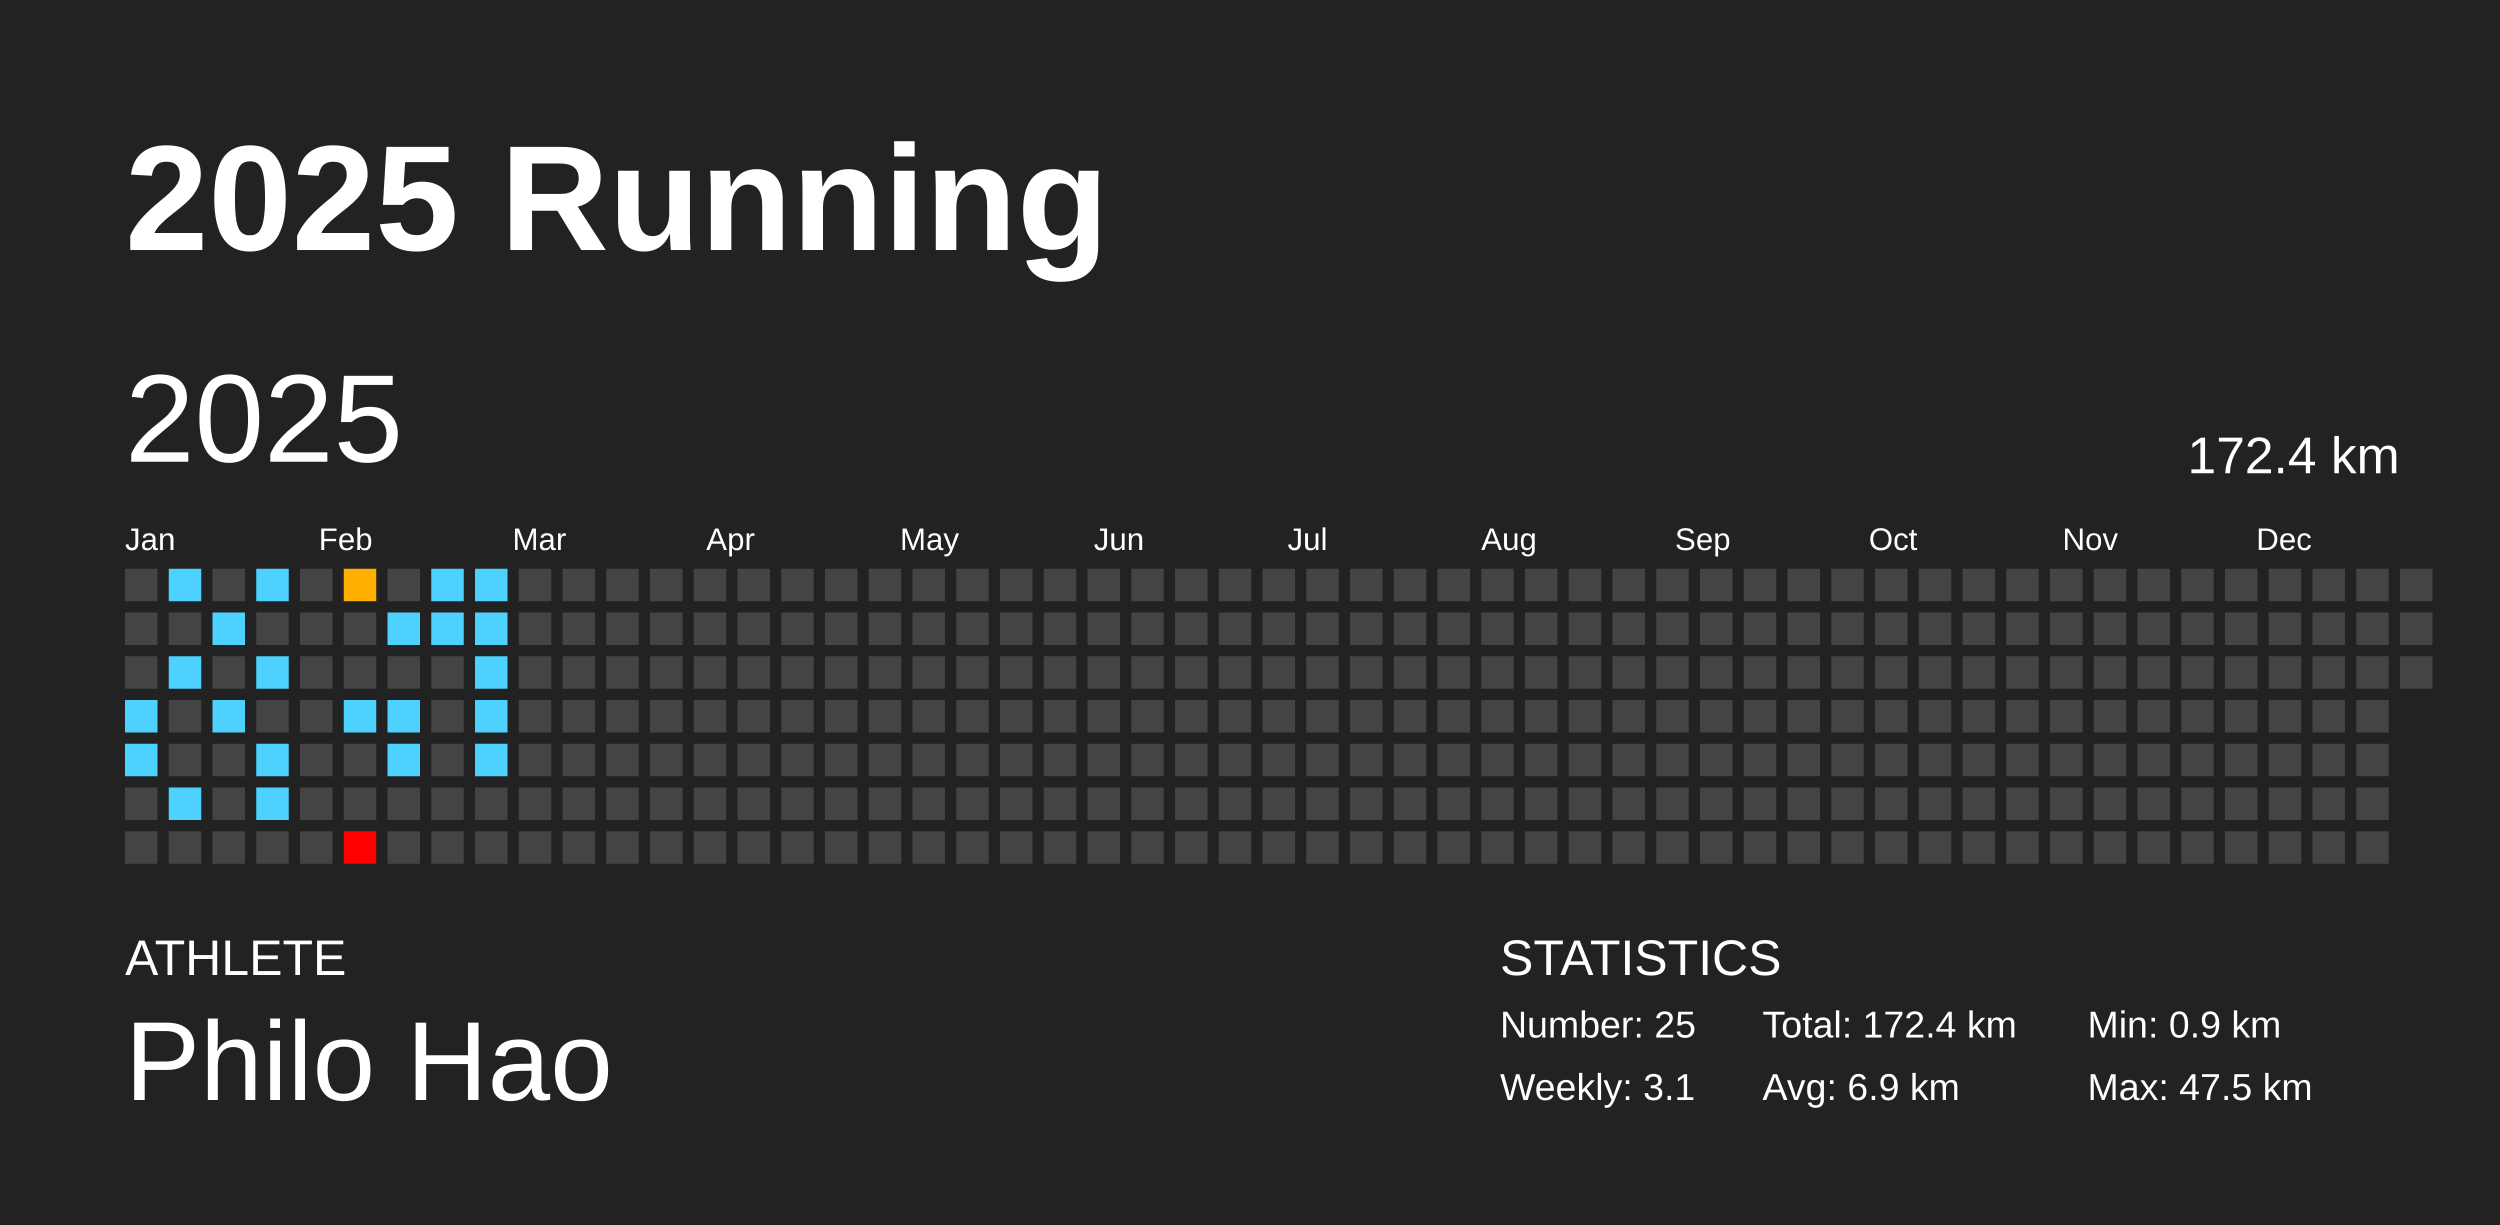
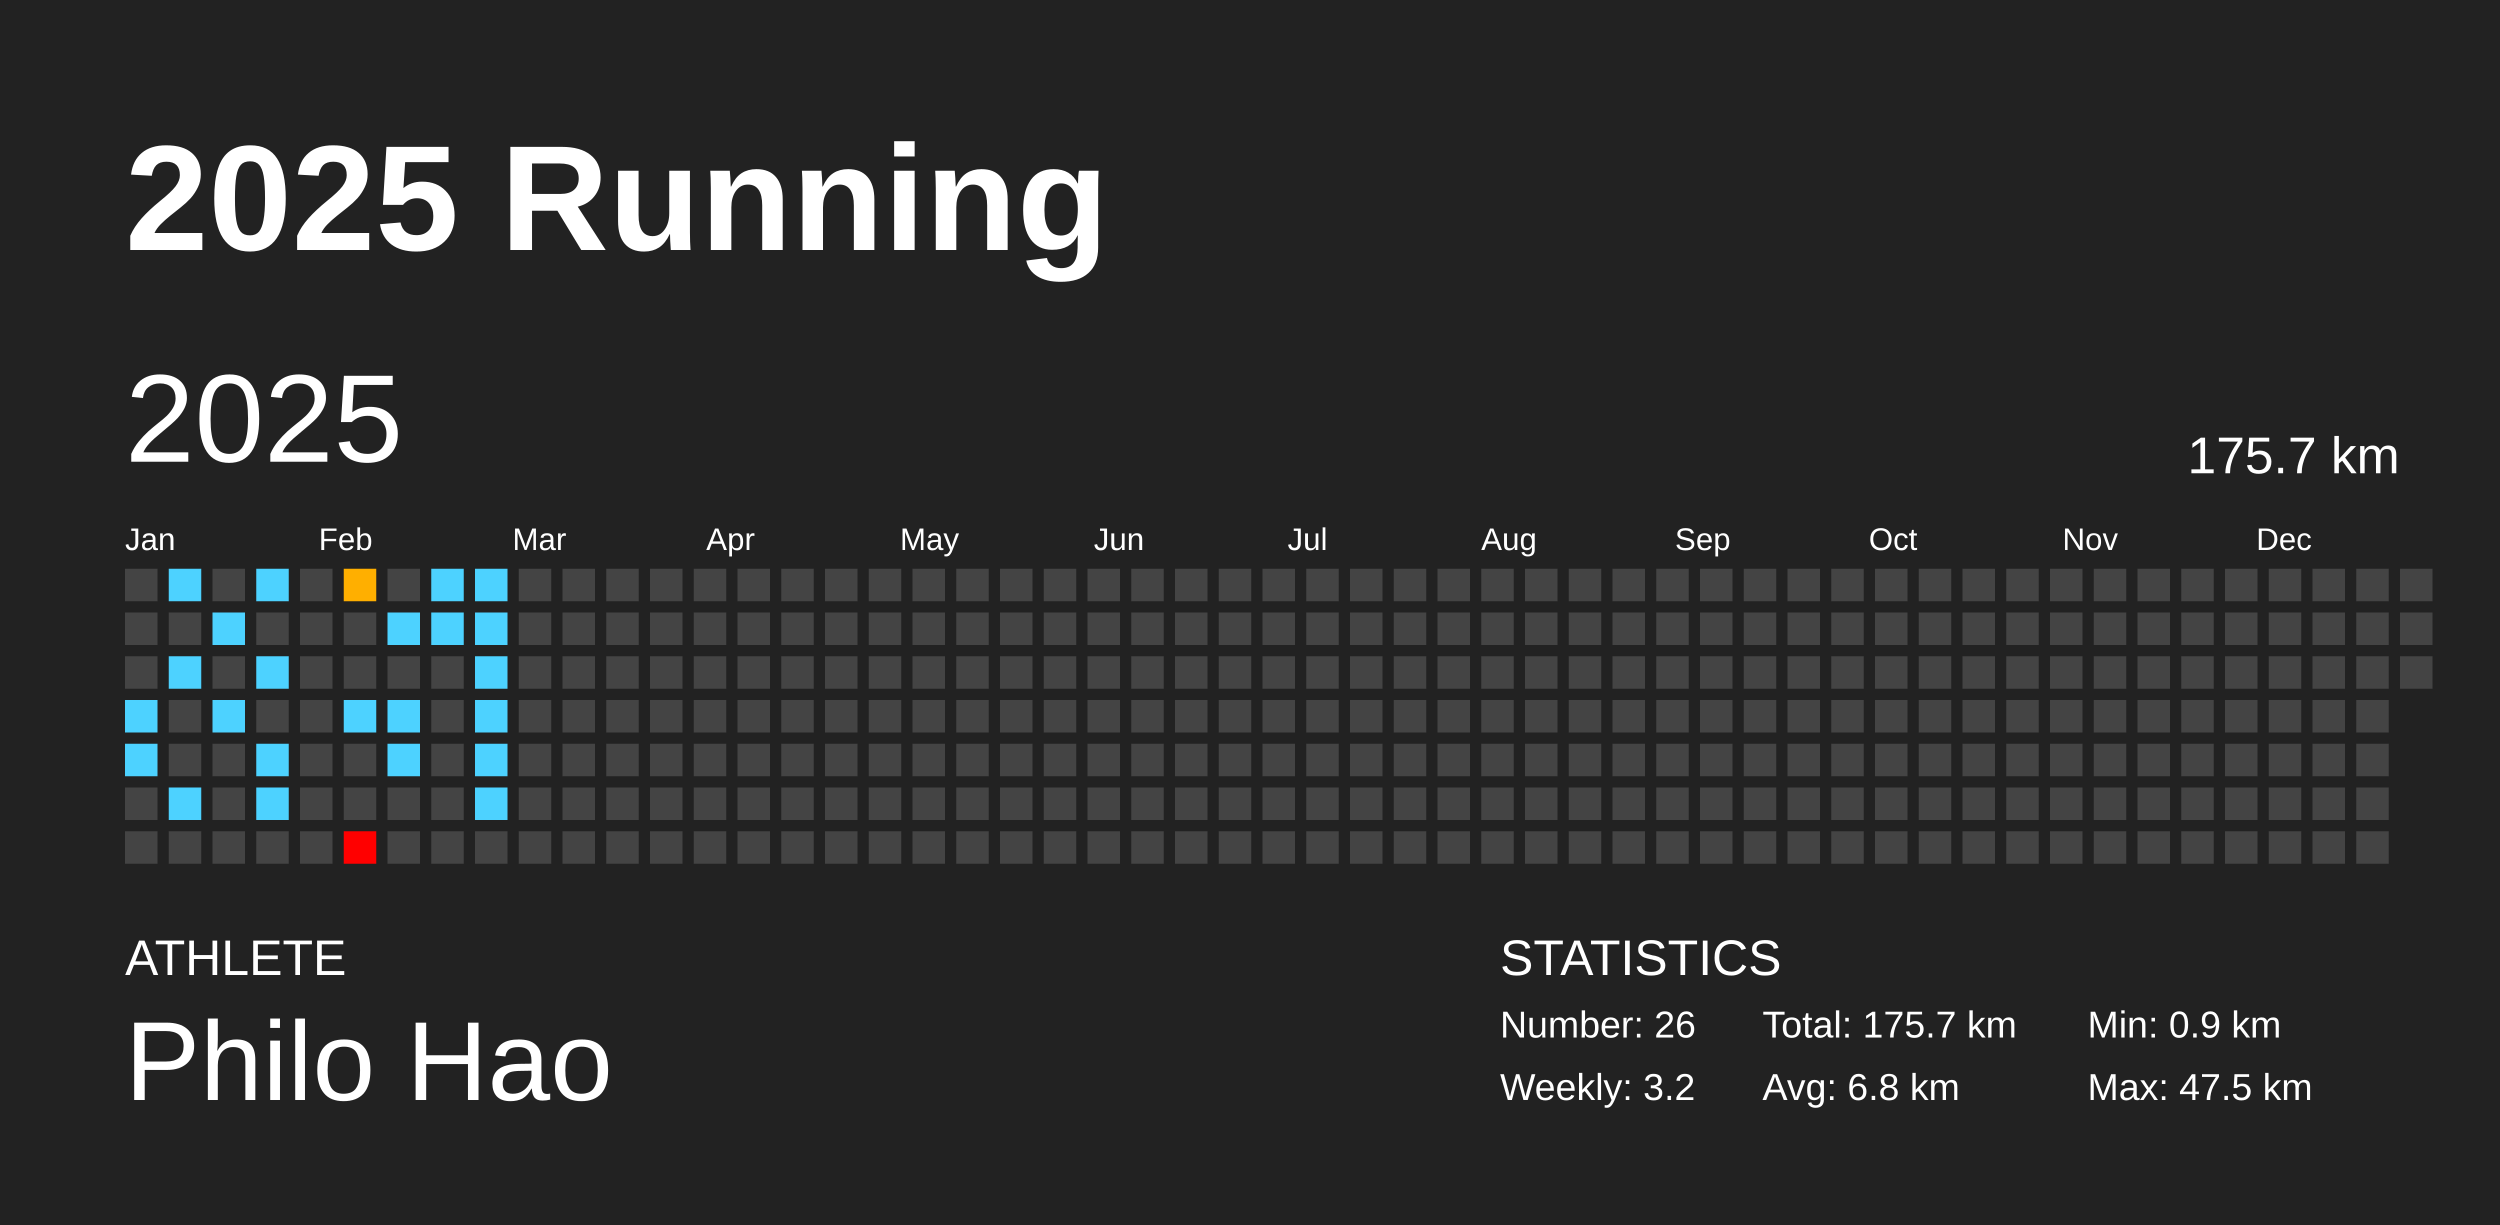
<svg xmlns="http://www.w3.org/2000/svg" baseProfile="full" height="98mm" version="1.1" viewBox="0,0,200,98" width="200mm">
  <defs />
  <rect fill="#222222" height="98" width="200" x="0" y="0" />
  <text fill="#FFFFFF" style="font-size:12px; font-family:Arial; font-weight:bold;" x="10" y="20">2025 Running</text>
  <text fill="#FFFFFF" style="font-size:4px; font-family:Arial" x="10" y="78">ATHLETE</text>
  <text fill="#FFFFFF" style="font-size:9px; font-family:Arial" x="10" y="88">Philo Hao</text>
  <text fill="#FFFFFF" style="font-size:4px; font-family:Arial" x="120" y="78">STATISTICS</text>
-   <text fill="#FFFFFF" style="font-size:3px; font-family:Arial" x="120" y="83">Number: 25</text>
-   <text fill="#FFFFFF" style="font-size:3px; font-family:Arial" x="120" y="88">Weekly: 3.1</text>
-   <text fill="#FFFFFF" style="font-size:3px; font-family:Arial" x="141" y="83">Total: 172.4 km</text>
-   <text fill="#FFFFFF" style="font-size:3px; font-family:Arial" x="141" y="88">Avg: 6.9 km</text>
+   <text fill="#FFFFFF" style="font-size:3px; font-family:Arial" x="120" y="83">Number: 26</text>
+   <text fill="#FFFFFF" style="font-size:3px; font-family:Arial" x="120" y="88">Weekly: 3.2</text>
+   <text fill="#FFFFFF" style="font-size:3px; font-family:Arial" x="141" y="83">Total: 175.7 km</text>
+   <text fill="#FFFFFF" style="font-size:3px; font-family:Arial" x="141" y="88">Avg: 6.8 km</text>
  <text fill="#FFFFFF" style="font-size:3px; font-family:Arial" x="167" y="83">Min: 0.9 km</text>
  <text fill="#FFFFFF" style="font-size:3px; font-family:Arial" x="167" y="88">Max: 47.5 km</text>
  <text dominant-baseline="hanging" fill="#FFFFFF" style="font-size:10.0px; font-family:Arial;" x="10" y="30">2025</text>
-   <text dominant-baseline="hanging" fill="#FFFFFF" style="font-size:4.125px; font-family:Arial;" x="175" y="35">172.4 km</text>
+   <text dominant-baseline="hanging" fill="#FFFFFF" style="font-size:4.125px; font-family:Arial;" x="175" y="35">175.7 km</text>
  <text fill="#FFFFFF" style="font-size:2.5px; font-family:Arial" x="10.0" y="44">Jan</text>
  <text fill="#FFFFFF" style="font-size:2.5px; font-family:Arial" x="25.5" y="44">Feb</text>
  <text fill="#FFFFFF" style="font-size:2.5px; font-family:Arial" x="41.0" y="44">Mar</text>
  <text fill="#FFFFFF" style="font-size:2.5px; font-family:Arial" x="56.5" y="44">Apr</text>
  <text fill="#FFFFFF" style="font-size:2.5px; font-family:Arial" x="72.0" y="44">May</text>
  <text fill="#FFFFFF" style="font-size:2.5px; font-family:Arial" x="87.5" y="44">Jun</text>
  <text fill="#FFFFFF" style="font-size:2.5px; font-family:Arial" x="103.0" y="44">Jul</text>
  <text fill="#FFFFFF" style="font-size:2.5px; font-family:Arial" x="118.5" y="44">Aug</text>
  <text fill="#FFFFFF" style="font-size:2.5px; font-family:Arial" x="134.0" y="44">Sep</text>
  <text fill="#FFFFFF" style="font-size:2.5px; font-family:Arial" x="149.5" y="44">Oct</text>
  <text fill="#FFFFFF" style="font-size:2.5px; font-family:Arial" x="165.0" y="44">Nov</text>
  <text fill="#FFFFFF" style="font-size:2.5px; font-family:Arial" x="180.5" y="44">Dec</text>
  <rect fill="#444444" height="2.6" width="2.6" x="10.0" y="45.5" />
  <rect fill="#444444" height="2.6" width="2.6" x="10.0" y="49.0" />
  <rect fill="#444444" height="2.6" width="2.6" x="10.0" y="52.5" />
  <rect fill="#4dd2ff" height="2.6" width="2.6" x="10.0" y="56.0" />
  <rect fill="#4dd2ff" height="2.6" width="2.6" x="10.0" y="59.5" />
  <rect fill="#444444" height="2.6" width="2.6" x="10.0" y="63.0" />
  <rect fill="#444444" height="2.6" width="2.6" x="10.0" y="66.5" />
  <rect fill="#4dd2ff" height="2.6" width="2.6" x="13.5" y="45.5" />
  <rect fill="#444444" height="2.6" width="2.6" x="13.5" y="49.0" />
  <rect fill="#4dd2ff" height="2.6" width="2.6" x="13.5" y="52.5" />
  <rect fill="#444444" height="2.6" width="2.6" x="13.5" y="56.0" />
  <rect fill="#444444" height="2.6" width="2.6" x="13.5" y="59.5" />
  <rect fill="#4dd2ff" height="2.6" width="2.6" x="13.5" y="63.0" />
  <rect fill="#444444" height="2.6" width="2.6" x="13.5" y="66.5" />
  <rect fill="#444444" height="2.6" width="2.6" x="17.0" y="45.5" />
  <rect fill="#4dd2ff" height="2.6" width="2.6" x="17.0" y="49.0" />
  <rect fill="#444444" height="2.6" width="2.6" x="17.0" y="52.5" />
  <rect fill="#4dd2ff" height="2.6" width="2.6" x="17.0" y="56.0" />
  <rect fill="#444444" height="2.6" width="2.6" x="17.0" y="59.5" />
  <rect fill="#444444" height="2.6" width="2.6" x="17.0" y="63.0" />
  <rect fill="#444444" height="2.6" width="2.6" x="17.0" y="66.5" />
  <rect fill="#4dd2ff" height="2.6" width="2.6" x="20.5" y="45.5" />
  <rect fill="#444444" height="2.6" width="2.6" x="20.5" y="49.0" />
  <rect fill="#4dd2ff" height="2.6" width="2.6" x="20.5" y="52.5" />
  <rect fill="#444444" height="2.6" width="2.6" x="20.5" y="56.0" />
  <rect fill="#4dd2ff" height="2.6" width="2.6" x="20.5" y="59.5" />
  <rect fill="#4dd2ff" height="2.6" width="2.6" x="20.5" y="63.0" />
  <rect fill="#444444" height="2.6" width="2.6" x="20.5" y="66.5" />
  <rect fill="#444444" height="2.6" width="2.6" x="24.0" y="45.5" />
  <rect fill="#444444" height="2.6" width="2.6" x="24.0" y="49.0" />
  <rect fill="#444444" height="2.6" width="2.6" x="24.0" y="52.5" />
  <rect fill="#444444" height="2.6" width="2.6" x="24.0" y="56.0" />
  <rect fill="#444444" height="2.6" width="2.6" x="24.0" y="59.5" />
  <rect fill="#444444" height="2.6" width="2.6" x="24.0" y="63.0" />
  <rect fill="#444444" height="2.6" width="2.6" x="24.0" y="66.5" />
  <rect fill="#ffaf00" height="2.6" width="2.6" x="27.5" y="45.5" />
  <rect fill="#444444" height="2.6" width="2.6" x="27.5" y="49.0" />
  <rect fill="#444444" height="2.6" width="2.6" x="27.5" y="52.5" />
  <rect fill="#4dd2ff" height="2.6" width="2.6" x="27.5" y="56.0" />
  <rect fill="#444444" height="2.6" width="2.6" x="27.5" y="59.5" />
  <rect fill="#444444" height="2.6" width="2.6" x="27.5" y="63.0" />
  <rect fill="red" height="2.6" width="2.6" x="27.5" y="66.5" />
  <rect fill="#444444" height="2.6" width="2.6" x="31.0" y="45.5" />
  <rect fill="#4dd2ff" height="2.6" width="2.6" x="31.0" y="49.0" />
  <rect fill="#444444" height="2.6" width="2.6" x="31.0" y="52.5" />
  <rect fill="#4dd2ff" height="2.6" width="2.6" x="31.0" y="56.0" />
  <rect fill="#4dd2ff" height="2.6" width="2.6" x="31.0" y="59.5" />
  <rect fill="#444444" height="2.6" width="2.6" x="31.0" y="63.0" />
  <rect fill="#444444" height="2.6" width="2.6" x="31.0" y="66.5" />
  <rect fill="#4dd2ff" height="2.6" width="2.6" x="34.5" y="45.5" />
  <rect fill="#4dd2ff" height="2.6" width="2.6" x="34.5" y="49.0" />
  <rect fill="#444444" height="2.6" width="2.6" x="34.5" y="52.5" />
  <rect fill="#444444" height="2.6" width="2.6" x="34.5" y="56.0" />
  <rect fill="#444444" height="2.6" width="2.6" x="34.5" y="59.5" />
  <rect fill="#444444" height="2.6" width="2.6" x="34.5" y="63.0" />
  <rect fill="#444444" height="2.6" width="2.6" x="34.5" y="66.5" />
  <rect fill="#4dd2ff" height="2.6" width="2.6" x="38.0" y="45.5" />
  <rect fill="#4dd2ff" height="2.6" width="2.6" x="38.0" y="49.0" />
  <rect fill="#4dd2ff" height="2.6" width="2.6" x="38.0" y="52.5" />
  <rect fill="#4dd2ff" height="2.6" width="2.6" x="38.0" y="56.0" />
  <rect fill="#4dd2ff" height="2.6" width="2.6" x="38.0" y="59.5" />
-   <rect fill="#444444" height="2.6" width="2.6" x="38.0" y="63.0" />
+   <rect fill="#4dd2ff" height="2.6" width="2.6" x="38.0" y="63.0" />
  <rect fill="#444444" height="2.6" width="2.6" x="38.0" y="66.5" />
  <rect fill="#444444" height="2.6" width="2.6" x="41.5" y="45.5" />
  <rect fill="#444444" height="2.6" width="2.6" x="41.5" y="49.0" />
  <rect fill="#444444" height="2.6" width="2.6" x="41.5" y="52.5" />
  <rect fill="#444444" height="2.6" width="2.6" x="41.5" y="56.0" />
  <rect fill="#444444" height="2.6" width="2.6" x="41.5" y="59.5" />
  <rect fill="#444444" height="2.6" width="2.6" x="41.5" y="63.0" />
  <rect fill="#444444" height="2.6" width="2.6" x="41.5" y="66.5" />
  <rect fill="#444444" height="2.6" width="2.6" x="45.0" y="45.5" />
  <rect fill="#444444" height="2.6" width="2.6" x="45.0" y="49.0" />
  <rect fill="#444444" height="2.6" width="2.6" x="45.0" y="52.5" />
  <rect fill="#444444" height="2.6" width="2.6" x="45.0" y="56.0" />
  <rect fill="#444444" height="2.6" width="2.6" x="45.0" y="59.5" />
  <rect fill="#444444" height="2.6" width="2.6" x="45.0" y="63.0" />
  <rect fill="#444444" height="2.6" width="2.6" x="45.0" y="66.5" />
  <rect fill="#444444" height="2.6" width="2.6" x="48.5" y="45.5" />
  <rect fill="#444444" height="2.6" width="2.6" x="48.5" y="49.0" />
  <rect fill="#444444" height="2.6" width="2.6" x="48.5" y="52.5" />
  <rect fill="#444444" height="2.6" width="2.6" x="48.5" y="56.0" />
  <rect fill="#444444" height="2.6" width="2.6" x="48.5" y="59.5" />
  <rect fill="#444444" height="2.6" width="2.6" x="48.5" y="63.0" />
  <rect fill="#444444" height="2.6" width="2.6" x="48.5" y="66.5" />
  <rect fill="#444444" height="2.6" width="2.6" x="52.0" y="45.5" />
  <rect fill="#444444" height="2.6" width="2.6" x="52.0" y="49.0" />
  <rect fill="#444444" height="2.6" width="2.6" x="52.0" y="52.5" />
  <rect fill="#444444" height="2.6" width="2.6" x="52.0" y="56.0" />
  <rect fill="#444444" height="2.6" width="2.6" x="52.0" y="59.5" />
  <rect fill="#444444" height="2.6" width="2.6" x="52.0" y="63.0" />
  <rect fill="#444444" height="2.6" width="2.6" x="52.0" y="66.5" />
  <rect fill="#444444" height="2.6" width="2.6" x="55.5" y="45.5" />
  <rect fill="#444444" height="2.6" width="2.6" x="55.5" y="49.0" />
  <rect fill="#444444" height="2.6" width="2.6" x="55.5" y="52.5" />
  <rect fill="#444444" height="2.6" width="2.6" x="55.5" y="56.0" />
  <rect fill="#444444" height="2.6" width="2.6" x="55.5" y="59.5" />
  <rect fill="#444444" height="2.6" width="2.6" x="55.5" y="63.0" />
  <rect fill="#444444" height="2.6" width="2.6" x="55.5" y="66.5" />
  <rect fill="#444444" height="2.6" width="2.6" x="59.0" y="45.5" />
  <rect fill="#444444" height="2.6" width="2.6" x="59.0" y="49.0" />
  <rect fill="#444444" height="2.6" width="2.6" x="59.0" y="52.5" />
  <rect fill="#444444" height="2.6" width="2.6" x="59.0" y="56.0" />
  <rect fill="#444444" height="2.6" width="2.6" x="59.0" y="59.5" />
  <rect fill="#444444" height="2.6" width="2.6" x="59.0" y="63.0" />
  <rect fill="#444444" height="2.6" width="2.6" x="59.0" y="66.5" />
  <rect fill="#444444" height="2.6" width="2.6" x="62.5" y="45.5" />
  <rect fill="#444444" height="2.6" width="2.6" x="62.5" y="49.0" />
  <rect fill="#444444" height="2.6" width="2.6" x="62.5" y="52.5" />
  <rect fill="#444444" height="2.6" width="2.6" x="62.5" y="56.0" />
  <rect fill="#444444" height="2.6" width="2.6" x="62.5" y="59.5" />
  <rect fill="#444444" height="2.6" width="2.6" x="62.5" y="63.0" />
  <rect fill="#444444" height="2.6" width="2.6" x="62.5" y="66.5" />
  <rect fill="#444444" height="2.6" width="2.6" x="66.0" y="45.5" />
  <rect fill="#444444" height="2.6" width="2.6" x="66.0" y="49.0" />
  <rect fill="#444444" height="2.6" width="2.6" x="66.0" y="52.5" />
  <rect fill="#444444" height="2.6" width="2.6" x="66.0" y="56.0" />
  <rect fill="#444444" height="2.6" width="2.6" x="66.0" y="59.5" />
  <rect fill="#444444" height="2.6" width="2.6" x="66.0" y="63.0" />
  <rect fill="#444444" height="2.6" width="2.6" x="66.0" y="66.5" />
  <rect fill="#444444" height="2.6" width="2.6" x="69.5" y="45.5" />
  <rect fill="#444444" height="2.6" width="2.6" x="69.5" y="49.0" />
  <rect fill="#444444" height="2.6" width="2.6" x="69.5" y="52.5" />
  <rect fill="#444444" height="2.6" width="2.6" x="69.5" y="56.0" />
  <rect fill="#444444" height="2.6" width="2.6" x="69.5" y="59.5" />
  <rect fill="#444444" height="2.6" width="2.6" x="69.5" y="63.0" />
  <rect fill="#444444" height="2.6" width="2.6" x="69.5" y="66.5" />
  <rect fill="#444444" height="2.6" width="2.6" x="73.0" y="45.5" />
  <rect fill="#444444" height="2.6" width="2.6" x="73.0" y="49.0" />
  <rect fill="#444444" height="2.6" width="2.6" x="73.0" y="52.5" />
  <rect fill="#444444" height="2.6" width="2.6" x="73.0" y="56.0" />
  <rect fill="#444444" height="2.6" width="2.6" x="73.0" y="59.5" />
  <rect fill="#444444" height="2.6" width="2.6" x="73.0" y="63.0" />
  <rect fill="#444444" height="2.6" width="2.6" x="73.0" y="66.5" />
  <rect fill="#444444" height="2.6" width="2.6" x="76.5" y="45.5" />
  <rect fill="#444444" height="2.6" width="2.6" x="76.5" y="49.0" />
  <rect fill="#444444" height="2.6" width="2.6" x="76.5" y="52.5" />
  <rect fill="#444444" height="2.6" width="2.6" x="76.5" y="56.0" />
  <rect fill="#444444" height="2.6" width="2.6" x="76.5" y="59.5" />
  <rect fill="#444444" height="2.6" width="2.6" x="76.5" y="63.0" />
  <rect fill="#444444" height="2.6" width="2.6" x="76.5" y="66.5" />
  <rect fill="#444444" height="2.6" width="2.6" x="80.0" y="45.5" />
  <rect fill="#444444" height="2.6" width="2.6" x="80.0" y="49.0" />
  <rect fill="#444444" height="2.6" width="2.6" x="80.0" y="52.5" />
  <rect fill="#444444" height="2.6" width="2.6" x="80.0" y="56.0" />
  <rect fill="#444444" height="2.6" width="2.6" x="80.0" y="59.5" />
  <rect fill="#444444" height="2.6" width="2.6" x="80.0" y="63.0" />
  <rect fill="#444444" height="2.6" width="2.6" x="80.0" y="66.5" />
  <rect fill="#444444" height="2.6" width="2.6" x="83.5" y="45.5" />
  <rect fill="#444444" height="2.6" width="2.6" x="83.5" y="49.0" />
  <rect fill="#444444" height="2.6" width="2.6" x="83.5" y="52.5" />
  <rect fill="#444444" height="2.6" width="2.6" x="83.5" y="56.0" />
  <rect fill="#444444" height="2.6" width="2.6" x="83.5" y="59.5" />
  <rect fill="#444444" height="2.6" width="2.6" x="83.5" y="63.0" />
  <rect fill="#444444" height="2.6" width="2.6" x="83.5" y="66.5" />
  <rect fill="#444444" height="2.6" width="2.6" x="87.0" y="45.5" />
  <rect fill="#444444" height="2.6" width="2.6" x="87.0" y="49.0" />
  <rect fill="#444444" height="2.6" width="2.6" x="87.0" y="52.5" />
  <rect fill="#444444" height="2.6" width="2.6" x="87.0" y="56.0" />
  <rect fill="#444444" height="2.6" width="2.6" x="87.0" y="59.5" />
  <rect fill="#444444" height="2.6" width="2.6" x="87.0" y="63.0" />
  <rect fill="#444444" height="2.6" width="2.6" x="87.0" y="66.5" />
  <rect fill="#444444" height="2.6" width="2.6" x="90.5" y="45.5" />
  <rect fill="#444444" height="2.6" width="2.6" x="90.5" y="49.0" />
  <rect fill="#444444" height="2.6" width="2.6" x="90.5" y="52.5" />
  <rect fill="#444444" height="2.6" width="2.6" x="90.5" y="56.0" />
  <rect fill="#444444" height="2.6" width="2.6" x="90.5" y="59.5" />
  <rect fill="#444444" height="2.6" width="2.6" x="90.5" y="63.0" />
  <rect fill="#444444" height="2.6" width="2.6" x="90.5" y="66.5" />
  <rect fill="#444444" height="2.6" width="2.6" x="94.0" y="45.5" />
  <rect fill="#444444" height="2.6" width="2.6" x="94.0" y="49.0" />
  <rect fill="#444444" height="2.6" width="2.6" x="94.0" y="52.5" />
  <rect fill="#444444" height="2.6" width="2.6" x="94.0" y="56.0" />
  <rect fill="#444444" height="2.6" width="2.6" x="94.0" y="59.5" />
  <rect fill="#444444" height="2.6" width="2.6" x="94.0" y="63.0" />
  <rect fill="#444444" height="2.6" width="2.6" x="94.0" y="66.5" />
  <rect fill="#444444" height="2.6" width="2.6" x="97.5" y="45.5" />
  <rect fill="#444444" height="2.6" width="2.6" x="97.5" y="49.0" />
  <rect fill="#444444" height="2.6" width="2.6" x="97.5" y="52.5" />
  <rect fill="#444444" height="2.6" width="2.6" x="97.5" y="56.0" />
  <rect fill="#444444" height="2.6" width="2.6" x="97.5" y="59.5" />
  <rect fill="#444444" height="2.6" width="2.6" x="97.5" y="63.0" />
  <rect fill="#444444" height="2.6" width="2.6" x="97.5" y="66.5" />
  <rect fill="#444444" height="2.6" width="2.6" x="101.0" y="45.5" />
  <rect fill="#444444" height="2.6" width="2.6" x="101.0" y="49.0" />
  <rect fill="#444444" height="2.6" width="2.6" x="101.0" y="52.5" />
  <rect fill="#444444" height="2.6" width="2.6" x="101.0" y="56.0" />
  <rect fill="#444444" height="2.6" width="2.6" x="101.0" y="59.5" />
  <rect fill="#444444" height="2.6" width="2.6" x="101.0" y="63.0" />
  <rect fill="#444444" height="2.6" width="2.6" x="101.0" y="66.5" />
  <rect fill="#444444" height="2.6" width="2.6" x="104.5" y="45.5" />
  <rect fill="#444444" height="2.6" width="2.6" x="104.5" y="49.0" />
  <rect fill="#444444" height="2.6" width="2.6" x="104.5" y="52.5" />
  <rect fill="#444444" height="2.6" width="2.6" x="104.5" y="56.0" />
  <rect fill="#444444" height="2.6" width="2.6" x="104.5" y="59.5" />
  <rect fill="#444444" height="2.6" width="2.6" x="104.5" y="63.0" />
  <rect fill="#444444" height="2.6" width="2.6" x="104.5" y="66.5" />
  <rect fill="#444444" height="2.6" width="2.6" x="108.0" y="45.5" />
  <rect fill="#444444" height="2.6" width="2.6" x="108.0" y="49.0" />
  <rect fill="#444444" height="2.6" width="2.6" x="108.0" y="52.5" />
  <rect fill="#444444" height="2.6" width="2.6" x="108.0" y="56.0" />
  <rect fill="#444444" height="2.6" width="2.6" x="108.0" y="59.5" />
  <rect fill="#444444" height="2.6" width="2.6" x="108.0" y="63.0" />
  <rect fill="#444444" height="2.6" width="2.6" x="108.0" y="66.5" />
  <rect fill="#444444" height="2.6" width="2.6" x="111.5" y="45.5" />
  <rect fill="#444444" height="2.6" width="2.6" x="111.5" y="49.0" />
  <rect fill="#444444" height="2.6" width="2.6" x="111.5" y="52.5" />
  <rect fill="#444444" height="2.6" width="2.6" x="111.5" y="56.0" />
  <rect fill="#444444" height="2.6" width="2.6" x="111.5" y="59.5" />
  <rect fill="#444444" height="2.6" width="2.6" x="111.5" y="63.0" />
  <rect fill="#444444" height="2.6" width="2.6" x="111.5" y="66.5" />
  <rect fill="#444444" height="2.6" width="2.6" x="115.0" y="45.5" />
  <rect fill="#444444" height="2.6" width="2.6" x="115.0" y="49.0" />
  <rect fill="#444444" height="2.6" width="2.6" x="115.0" y="52.5" />
  <rect fill="#444444" height="2.6" width="2.6" x="115.0" y="56.0" />
  <rect fill="#444444" height="2.6" width="2.6" x="115.0" y="59.5" />
  <rect fill="#444444" height="2.6" width="2.6" x="115.0" y="63.0" />
  <rect fill="#444444" height="2.6" width="2.6" x="115.0" y="66.5" />
  <rect fill="#444444" height="2.6" width="2.6" x="118.5" y="45.5" />
  <rect fill="#444444" height="2.6" width="2.6" x="118.5" y="49.0" />
  <rect fill="#444444" height="2.6" width="2.6" x="118.5" y="52.5" />
  <rect fill="#444444" height="2.6" width="2.6" x="118.5" y="56.0" />
  <rect fill="#444444" height="2.6" width="2.6" x="118.5" y="59.5" />
  <rect fill="#444444" height="2.6" width="2.6" x="118.5" y="63.0" />
  <rect fill="#444444" height="2.6" width="2.6" x="118.5" y="66.5" />
  <rect fill="#444444" height="2.6" width="2.6" x="122.0" y="45.5" />
  <rect fill="#444444" height="2.6" width="2.6" x="122.0" y="49.0" />
  <rect fill="#444444" height="2.6" width="2.6" x="122.0" y="52.5" />
  <rect fill="#444444" height="2.6" width="2.6" x="122.0" y="56.0" />
  <rect fill="#444444" height="2.6" width="2.6" x="122.0" y="59.5" />
  <rect fill="#444444" height="2.6" width="2.6" x="122.0" y="63.0" />
  <rect fill="#444444" height="2.6" width="2.6" x="122.0" y="66.5" />
  <rect fill="#444444" height="2.6" width="2.6" x="125.5" y="45.5" />
  <rect fill="#444444" height="2.6" width="2.6" x="125.5" y="49.0" />
  <rect fill="#444444" height="2.6" width="2.6" x="125.5" y="52.5" />
  <rect fill="#444444" height="2.6" width="2.6" x="125.5" y="56.0" />
  <rect fill="#444444" height="2.6" width="2.6" x="125.5" y="59.5" />
  <rect fill="#444444" height="2.6" width="2.6" x="125.5" y="63.0" />
  <rect fill="#444444" height="2.6" width="2.6" x="125.5" y="66.5" />
  <rect fill="#444444" height="2.6" width="2.6" x="129.0" y="45.5" />
  <rect fill="#444444" height="2.6" width="2.6" x="129.0" y="49.0" />
  <rect fill="#444444" height="2.6" width="2.6" x="129.0" y="52.5" />
  <rect fill="#444444" height="2.6" width="2.6" x="129.0" y="56.0" />
  <rect fill="#444444" height="2.6" width="2.6" x="129.0" y="59.5" />
  <rect fill="#444444" height="2.6" width="2.6" x="129.0" y="63.0" />
  <rect fill="#444444" height="2.6" width="2.6" x="129.0" y="66.5" />
  <rect fill="#444444" height="2.6" width="2.6" x="132.5" y="45.5" />
  <rect fill="#444444" height="2.6" width="2.6" x="132.5" y="49.0" />
  <rect fill="#444444" height="2.6" width="2.6" x="132.5" y="52.5" />
  <rect fill="#444444" height="2.6" width="2.6" x="132.5" y="56.0" />
  <rect fill="#444444" height="2.6" width="2.6" x="132.5" y="59.5" />
  <rect fill="#444444" height="2.6" width="2.6" x="132.5" y="63.0" />
  <rect fill="#444444" height="2.6" width="2.6" x="132.5" y="66.5" />
  <rect fill="#444444" height="2.6" width="2.6" x="136.0" y="45.5" />
  <rect fill="#444444" height="2.6" width="2.6" x="136.0" y="49.0" />
  <rect fill="#444444" height="2.6" width="2.6" x="136.0" y="52.5" />
  <rect fill="#444444" height="2.6" width="2.6" x="136.0" y="56.0" />
  <rect fill="#444444" height="2.6" width="2.6" x="136.0" y="59.5" />
  <rect fill="#444444" height="2.6" width="2.6" x="136.0" y="63.0" />
  <rect fill="#444444" height="2.6" width="2.6" x="136.0" y="66.5" />
  <rect fill="#444444" height="2.6" width="2.6" x="139.5" y="45.5" />
  <rect fill="#444444" height="2.6" width="2.6" x="139.5" y="49.0" />
  <rect fill="#444444" height="2.6" width="2.6" x="139.5" y="52.5" />
  <rect fill="#444444" height="2.6" width="2.6" x="139.5" y="56.0" />
  <rect fill="#444444" height="2.6" width="2.6" x="139.5" y="59.5" />
  <rect fill="#444444" height="2.6" width="2.6" x="139.5" y="63.0" />
  <rect fill="#444444" height="2.6" width="2.6" x="139.5" y="66.5" />
  <rect fill="#444444" height="2.6" width="2.6" x="143.0" y="45.5" />
  <rect fill="#444444" height="2.6" width="2.6" x="143.0" y="49.0" />
  <rect fill="#444444" height="2.6" width="2.6" x="143.0" y="52.5" />
  <rect fill="#444444" height="2.6" width="2.6" x="143.0" y="56.0" />
  <rect fill="#444444" height="2.6" width="2.6" x="143.0" y="59.5" />
  <rect fill="#444444" height="2.6" width="2.6" x="143.0" y="63.0" />
  <rect fill="#444444" height="2.6" width="2.6" x="143.0" y="66.5" />
  <rect fill="#444444" height="2.6" width="2.6" x="146.5" y="45.5" />
  <rect fill="#444444" height="2.6" width="2.6" x="146.5" y="49.0" />
  <rect fill="#444444" height="2.6" width="2.6" x="146.5" y="52.5" />
  <rect fill="#444444" height="2.6" width="2.6" x="146.5" y="56.0" />
  <rect fill="#444444" height="2.6" width="2.6" x="146.5" y="59.5" />
  <rect fill="#444444" height="2.6" width="2.6" x="146.5" y="63.0" />
  <rect fill="#444444" height="2.6" width="2.6" x="146.5" y="66.5" />
  <rect fill="#444444" height="2.6" width="2.6" x="150.0" y="45.5" />
  <rect fill="#444444" height="2.6" width="2.6" x="150.0" y="49.0" />
  <rect fill="#444444" height="2.6" width="2.6" x="150.0" y="52.5" />
  <rect fill="#444444" height="2.6" width="2.6" x="150.0" y="56.0" />
  <rect fill="#444444" height="2.6" width="2.6" x="150.0" y="59.5" />
  <rect fill="#444444" height="2.6" width="2.6" x="150.0" y="63.0" />
  <rect fill="#444444" height="2.6" width="2.6" x="150.0" y="66.5" />
  <rect fill="#444444" height="2.6" width="2.6" x="153.5" y="45.5" />
  <rect fill="#444444" height="2.6" width="2.6" x="153.5" y="49.0" />
  <rect fill="#444444" height="2.6" width="2.6" x="153.5" y="52.5" />
  <rect fill="#444444" height="2.6" width="2.6" x="153.5" y="56.0" />
  <rect fill="#444444" height="2.6" width="2.6" x="153.5" y="59.5" />
  <rect fill="#444444" height="2.6" width="2.6" x="153.5" y="63.0" />
  <rect fill="#444444" height="2.6" width="2.6" x="153.5" y="66.5" />
  <rect fill="#444444" height="2.6" width="2.6" x="157.0" y="45.5" />
  <rect fill="#444444" height="2.6" width="2.6" x="157.0" y="49.0" />
  <rect fill="#444444" height="2.6" width="2.6" x="157.0" y="52.5" />
  <rect fill="#444444" height="2.6" width="2.6" x="157.0" y="56.0" />
  <rect fill="#444444" height="2.6" width="2.6" x="157.0" y="59.5" />
  <rect fill="#444444" height="2.6" width="2.6" x="157.0" y="63.0" />
  <rect fill="#444444" height="2.6" width="2.6" x="157.0" y="66.5" />
  <rect fill="#444444" height="2.6" width="2.6" x="160.5" y="45.5" />
  <rect fill="#444444" height="2.6" width="2.6" x="160.5" y="49.0" />
  <rect fill="#444444" height="2.6" width="2.6" x="160.5" y="52.5" />
  <rect fill="#444444" height="2.6" width="2.6" x="160.5" y="56.0" />
  <rect fill="#444444" height="2.6" width="2.6" x="160.5" y="59.5" />
  <rect fill="#444444" height="2.6" width="2.6" x="160.5" y="63.0" />
  <rect fill="#444444" height="2.6" width="2.6" x="160.5" y="66.5" />
  <rect fill="#444444" height="2.6" width="2.6" x="164.0" y="45.5" />
  <rect fill="#444444" height="2.6" width="2.6" x="164.0" y="49.0" />
  <rect fill="#444444" height="2.6" width="2.6" x="164.0" y="52.5" />
  <rect fill="#444444" height="2.6" width="2.6" x="164.0" y="56.0" />
  <rect fill="#444444" height="2.6" width="2.6" x="164.0" y="59.5" />
  <rect fill="#444444" height="2.6" width="2.6" x="164.0" y="63.0" />
  <rect fill="#444444" height="2.6" width="2.6" x="164.0" y="66.5" />
  <rect fill="#444444" height="2.6" width="2.6" x="167.5" y="45.5" />
  <rect fill="#444444" height="2.6" width="2.6" x="167.5" y="49.0" />
  <rect fill="#444444" height="2.6" width="2.6" x="167.5" y="52.5" />
  <rect fill="#444444" height="2.6" width="2.6" x="167.5" y="56.0" />
  <rect fill="#444444" height="2.6" width="2.6" x="167.5" y="59.5" />
  <rect fill="#444444" height="2.6" width="2.6" x="167.5" y="63.0" />
  <rect fill="#444444" height="2.6" width="2.6" x="167.5" y="66.5" />
  <rect fill="#444444" height="2.6" width="2.6" x="171.0" y="45.5" />
  <rect fill="#444444" height="2.6" width="2.6" x="171.0" y="49.0" />
  <rect fill="#444444" height="2.6" width="2.6" x="171.0" y="52.5" />
  <rect fill="#444444" height="2.6" width="2.6" x="171.0" y="56.0" />
  <rect fill="#444444" height="2.6" width="2.6" x="171.0" y="59.5" />
  <rect fill="#444444" height="2.6" width="2.6" x="171.0" y="63.0" />
  <rect fill="#444444" height="2.6" width="2.6" x="171.0" y="66.5" />
  <rect fill="#444444" height="2.6" width="2.6" x="174.5" y="45.5" />
  <rect fill="#444444" height="2.6" width="2.6" x="174.5" y="49.0" />
  <rect fill="#444444" height="2.6" width="2.6" x="174.5" y="52.5" />
  <rect fill="#444444" height="2.6" width="2.6" x="174.5" y="56.0" />
  <rect fill="#444444" height="2.6" width="2.6" x="174.5" y="59.5" />
  <rect fill="#444444" height="2.6" width="2.6" x="174.5" y="63.0" />
  <rect fill="#444444" height="2.6" width="2.6" x="174.5" y="66.5" />
  <rect fill="#444444" height="2.6" width="2.6" x="178.0" y="45.5" />
  <rect fill="#444444" height="2.6" width="2.6" x="178.0" y="49.0" />
  <rect fill="#444444" height="2.6" width="2.6" x="178.0" y="52.5" />
  <rect fill="#444444" height="2.6" width="2.6" x="178.0" y="56.0" />
  <rect fill="#444444" height="2.6" width="2.6" x="178.0" y="59.5" />
  <rect fill="#444444" height="2.6" width="2.6" x="178.0" y="63.0" />
  <rect fill="#444444" height="2.6" width="2.6" x="178.0" y="66.5" />
  <rect fill="#444444" height="2.6" width="2.6" x="181.5" y="45.5" />
  <rect fill="#444444" height="2.6" width="2.6" x="181.5" y="49.0" />
  <rect fill="#444444" height="2.6" width="2.6" x="181.5" y="52.5" />
  <rect fill="#444444" height="2.6" width="2.6" x="181.5" y="56.0" />
  <rect fill="#444444" height="2.6" width="2.6" x="181.5" y="59.5" />
  <rect fill="#444444" height="2.6" width="2.6" x="181.5" y="63.0" />
  <rect fill="#444444" height="2.6" width="2.6" x="181.5" y="66.5" />
  <rect fill="#444444" height="2.6" width="2.6" x="185.0" y="45.5" />
  <rect fill="#444444" height="2.6" width="2.6" x="185.0" y="49.0" />
  <rect fill="#444444" height="2.6" width="2.6" x="185.0" y="52.5" />
  <rect fill="#444444" height="2.6" width="2.6" x="185.0" y="56.0" />
  <rect fill="#444444" height="2.6" width="2.6" x="185.0" y="59.5" />
  <rect fill="#444444" height="2.6" width="2.6" x="185.0" y="63.0" />
  <rect fill="#444444" height="2.6" width="2.6" x="185.0" y="66.5" />
  <rect fill="#444444" height="2.6" width="2.6" x="188.5" y="45.5" />
  <rect fill="#444444" height="2.6" width="2.6" x="188.5" y="49.0" />
  <rect fill="#444444" height="2.6" width="2.6" x="188.5" y="52.5" />
  <rect fill="#444444" height="2.6" width="2.6" x="188.5" y="56.0" />
  <rect fill="#444444" height="2.6" width="2.6" x="188.5" y="59.5" />
  <rect fill="#444444" height="2.6" width="2.6" x="188.5" y="63.0" />
  <rect fill="#444444" height="2.6" width="2.6" x="188.5" y="66.5" />
  <rect fill="#444444" height="2.6" width="2.6" x="192.0" y="45.5" />
  <rect fill="#444444" height="2.6" width="2.6" x="192.0" y="49.0" />
  <rect fill="#444444" height="2.6" width="2.6" x="192.0" y="52.5" />
</svg>
